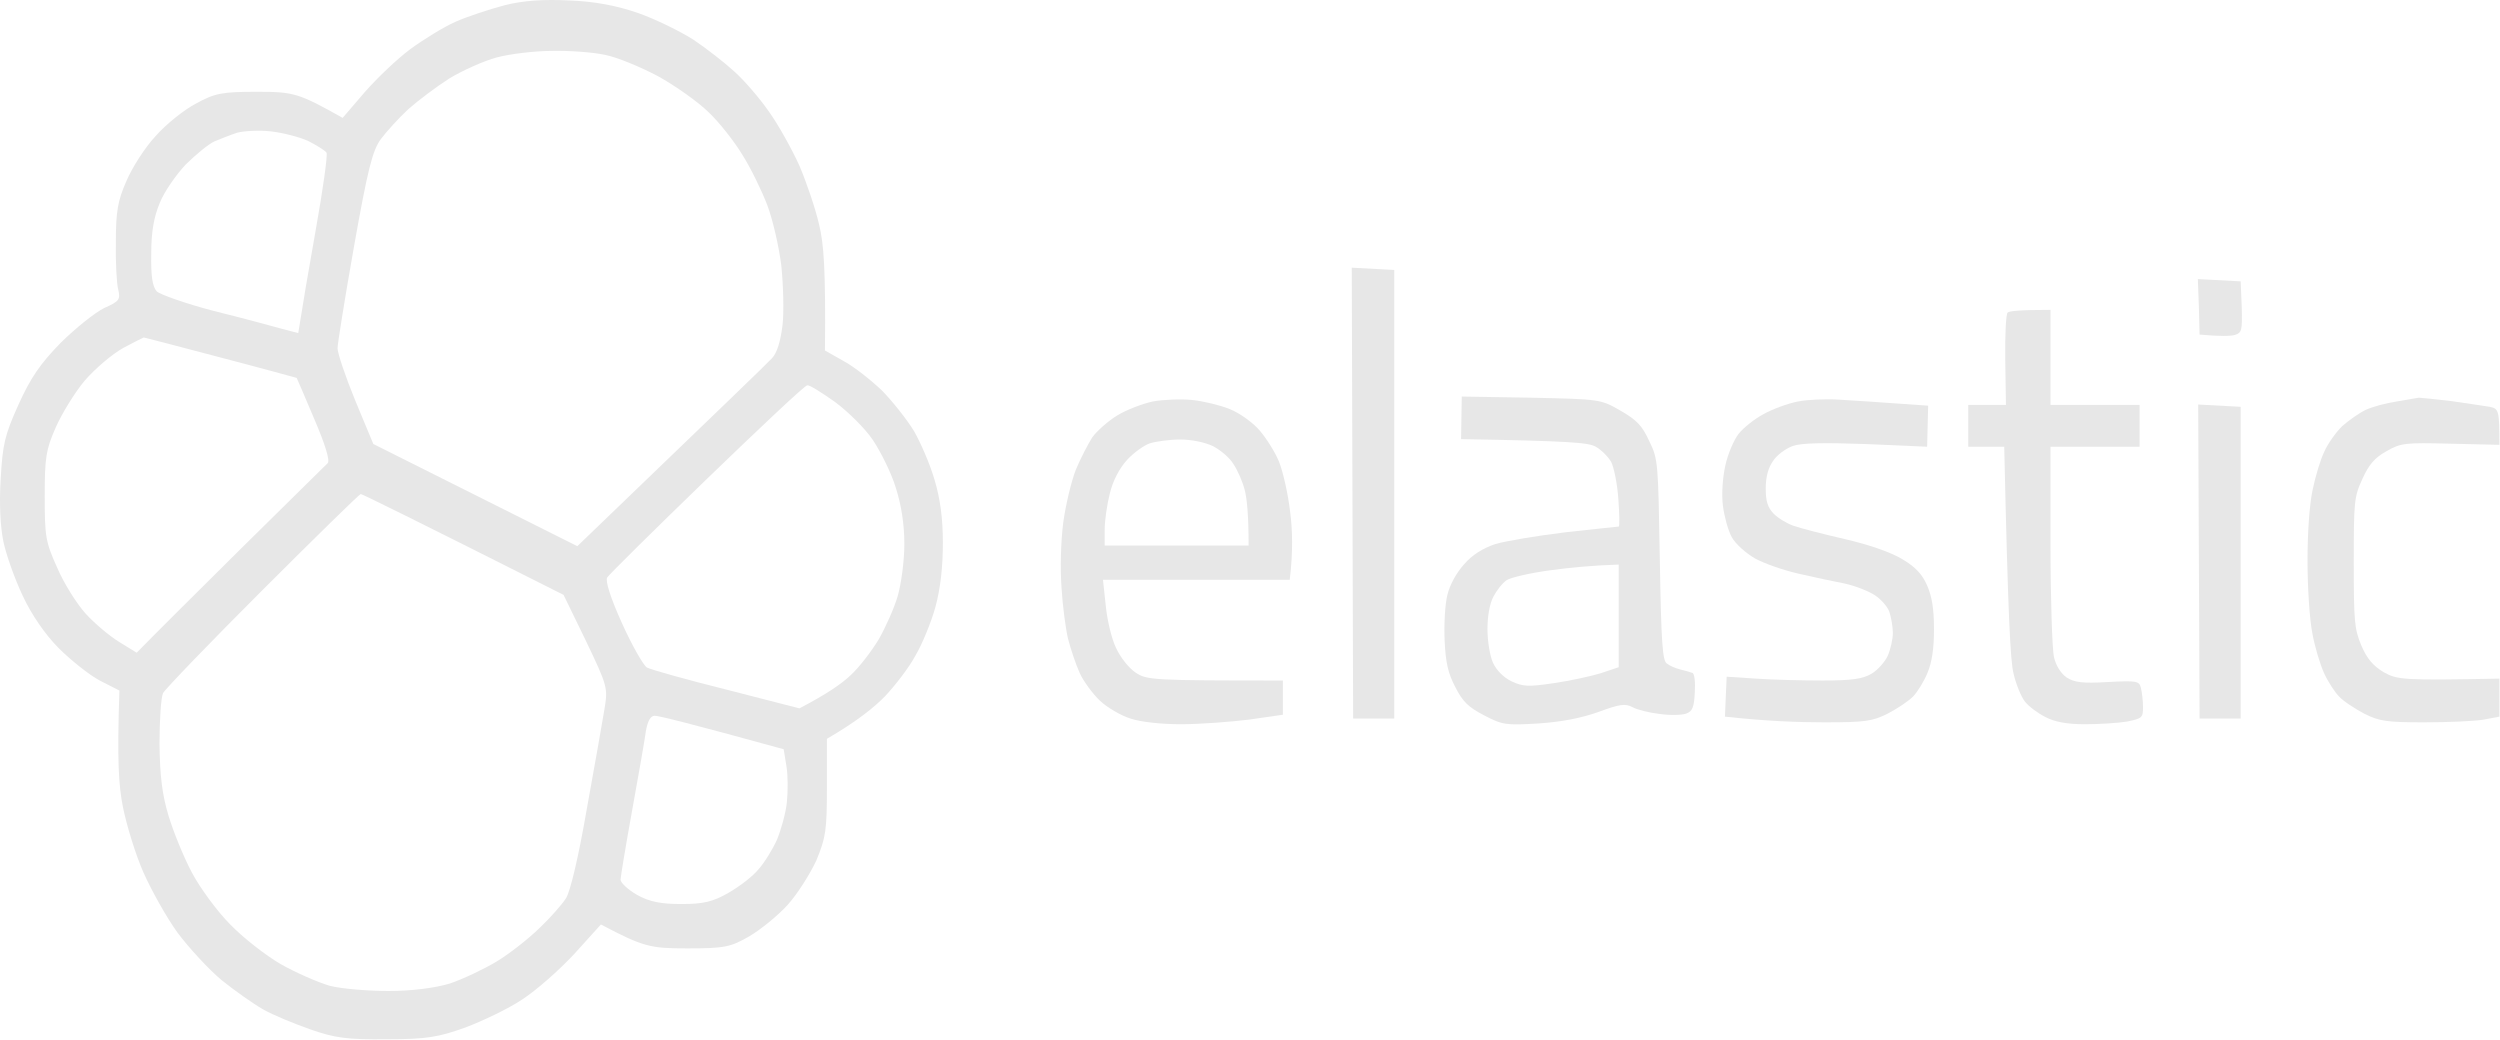
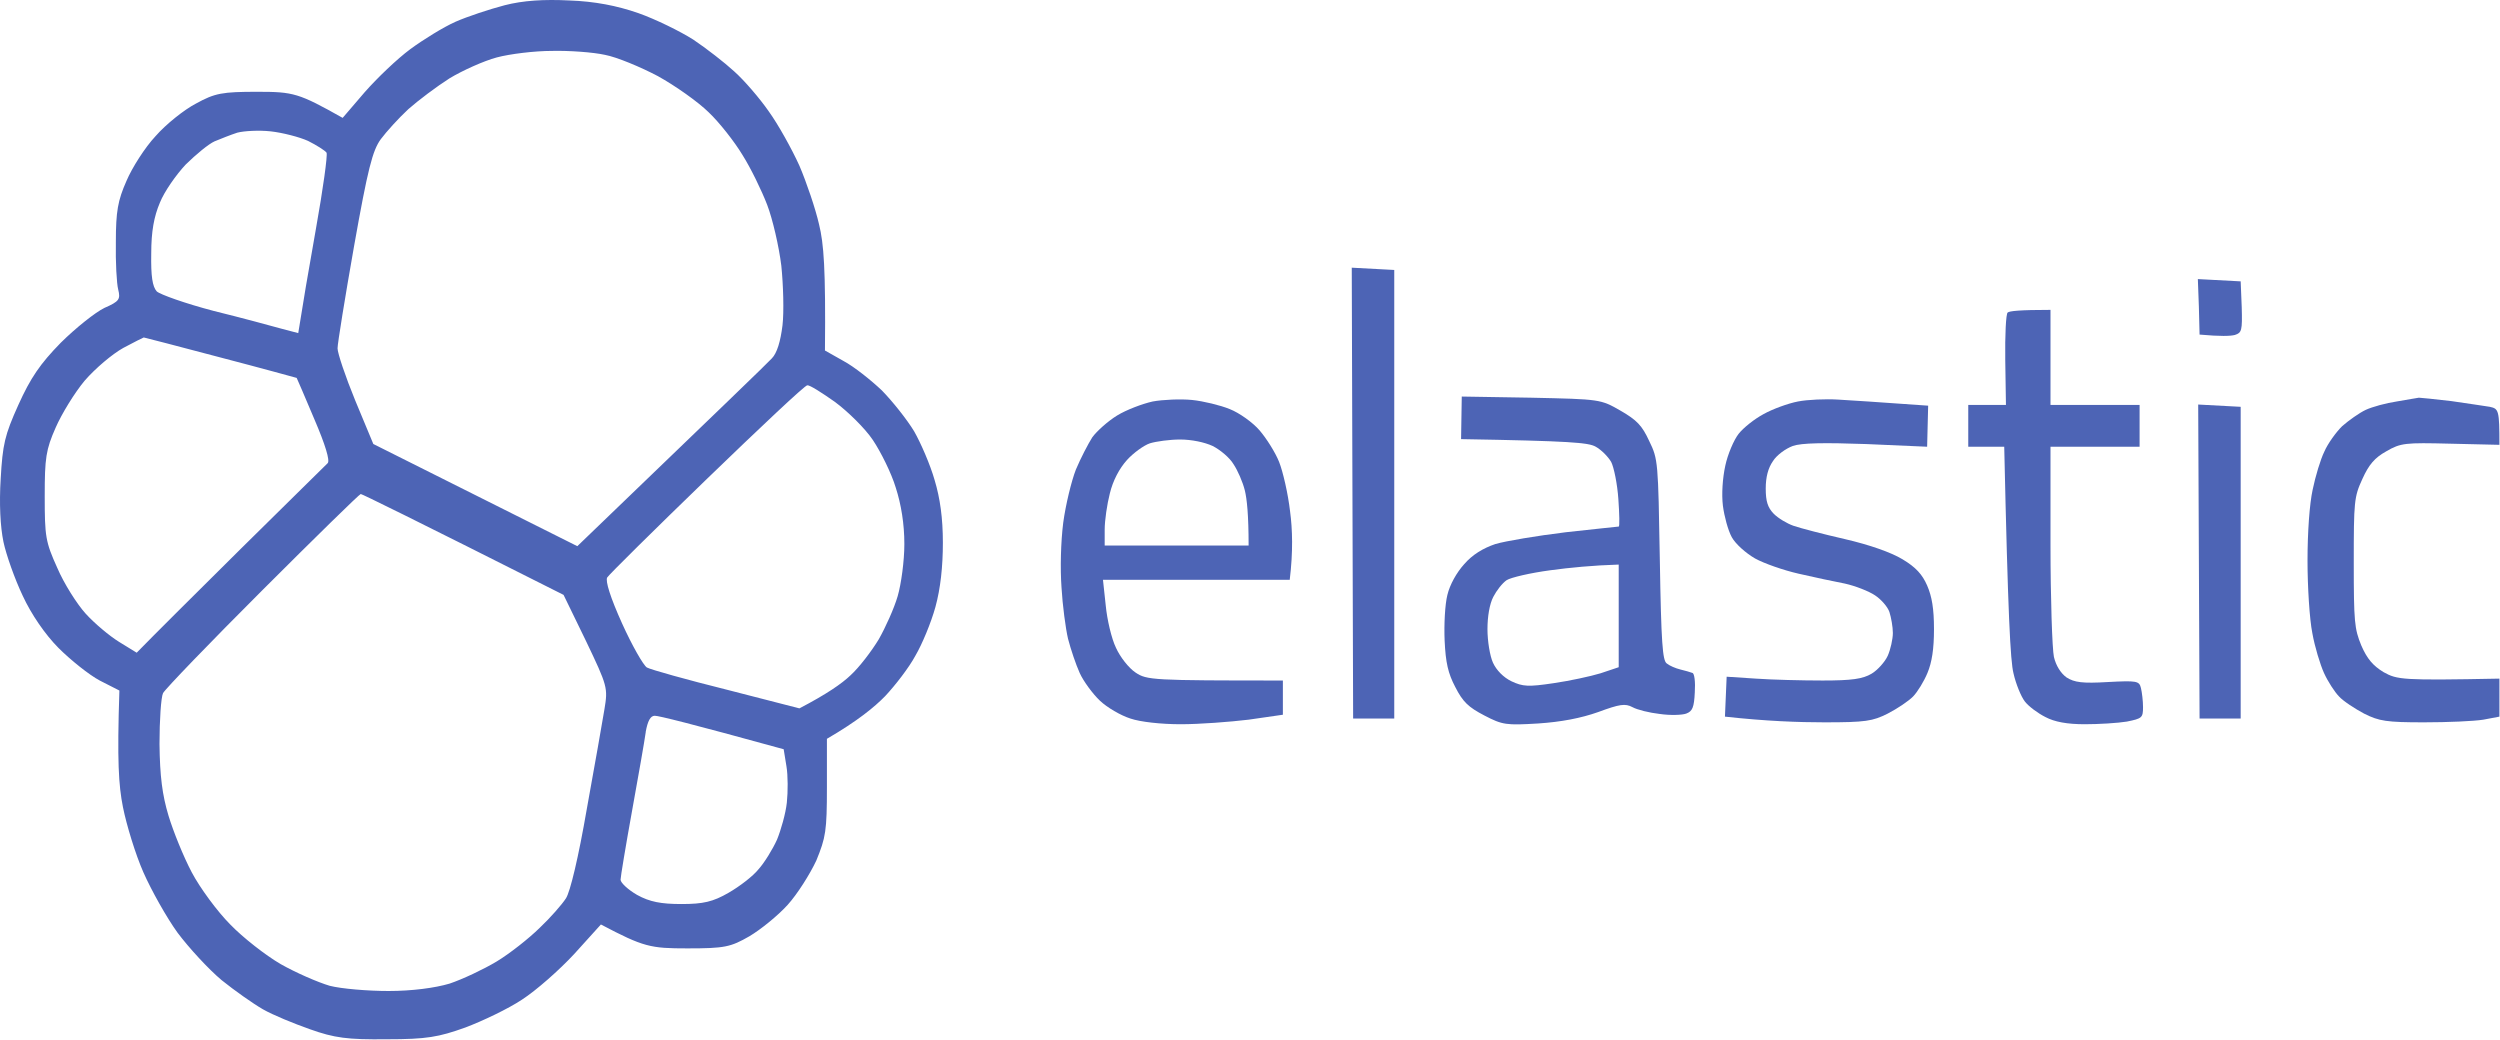
- <svg xmlns="http://www.w3.org/2000/svg" width="1513" height="629" viewBox="0 0 1513 629" fill="none">
-   <path d="M305.387 3.183C316.568 0.289 329.413 -0.502 344.638 0.288C359.862 0.814 373.422 3.446 386.268 7.92C396.735 11.604 411.721 18.973 419.572 23.972C427.422 29.235 438.602 37.919 444.311 43.182C450.258 48.446 459.774 59.498 465.245 67.392C470.955 75.287 479.28 90.287 483.8 100.287C488.082 110.287 493.554 126.339 495.695 135.812C498.549 147.391 499.738 162.392 499.262 212.128L510.443 218.443C516.865 221.864 527.094 230.022 533.755 236.338C540.178 242.917 548.98 253.969 553.262 261.074C557.306 268.179 563.015 281.336 565.632 290.547C568.962 301.599 570.627 313.705 570.627 328.441C570.627 342.915 569.2 356.073 566.108 367.388C563.491 376.862 558.02 390.019 553.976 396.861C550.17 403.966 541.843 414.756 535.658 421.335C529.236 427.914 519.006 436.335 500.451 447.124V476.334C500.451 502.912 499.738 506.859 494.029 520.806C490.222 528.964 482.61 541.069 476.663 547.648C470.716 554.227 460.25 562.648 453.589 566.596C442.171 573.174 438.602 573.964 416.003 573.964C393.642 573.964 389.598 573.174 363.668 559.49L347.492 577.385C338.453 587.121 324.418 599.49 315.854 605.016C307.528 610.543 292.066 617.911 281.599 621.858C265.423 627.648 258.286 628.963 234.022 628.963C210.233 629.226 202.383 628.174 187.634 622.911C177.881 619.49 165.035 614.226 159.088 610.805C153.141 607.385 141.961 599.49 134.111 593.175C126.26 586.596 114.366 573.7 107.467 564.49C100.806 555.28 91.529 538.701 86.772 527.912C82.014 517.123 76.543 499.229 74.402 488.439C71.785 475.282 70.834 460.545 72.261 417.914L60.367 411.861C53.944 408.44 42.763 399.493 35.389 392.125C27.301 383.967 18.975 371.861 13.742 360.546C8.984 350.546 3.75 335.809 2.085 327.915C0.182 318.704 -0.532 304.757 0.419 289.758C1.609 268.968 2.798 263.442 11.124 245.021C18.499 228.706 24.208 220.285 36.816 207.39C45.855 198.443 57.75 188.969 63.221 186.338C72.26 182.39 72.974 181.075 71.547 175.286C70.596 171.602 69.882 158.707 70.119 146.339C70.119 127.918 71.309 121.339 76.542 109.497C79.873 101.602 87.723 89.234 94.146 82.392C100.331 75.287 111.511 66.34 118.648 62.656C130.066 56.34 134.586 55.551 155.758 55.551C177.643 55.551 180.736 56.34 207.379 71.34L220.7 55.814C228.075 47.393 240.445 35.551 248.295 29.762C256.145 23.972 268.515 16.34 275.652 13.182C282.788 10.025 296.348 5.552 305.387 3.183ZM218.322 298.969C217.608 298.969 190.965 325.021 158.851 357.126C126.975 388.967 99.856 417.124 98.666 419.493C97.477 421.861 96.525 435.809 96.525 450.282C96.763 469.755 98.19 481.071 101.996 493.702C104.851 503.175 111.036 518.438 116.032 527.912C121.027 537.385 131.494 551.596 139.344 559.491C146.956 567.386 160.754 578.174 169.793 583.437C179.071 588.7 192.392 594.49 199.529 596.596C206.665 598.438 222.841 599.754 235.211 599.754C249.246 599.754 263.282 597.912 272.083 595.28C279.933 592.649 292.779 586.596 300.629 581.859C308.479 577.122 320.136 567.911 326.559 561.596C332.982 555.543 340.119 547.385 342.497 543.701C345.114 539.752 350.109 518.7 355.105 489.755C359.862 463.702 364.62 436.334 365.81 429.229C367.951 416.335 367.713 415.282 354.629 387.914L341.07 360.02C247.107 312.653 219.036 298.969 218.322 298.969ZM396.259 433.177C393.642 433.177 391.977 436.335 390.787 442.914V443.177C390.074 448.44 386.267 470.018 382.461 491.07C378.655 512.122 375.563 530.805 375.563 532.386C375.563 534.228 380.083 538.439 385.554 541.596C393.166 545.807 400.065 547.122 412.435 547.122C425.518 547.122 431.465 545.806 440.981 540.28C447.403 536.596 455.729 530.281 459.06 526.07C462.628 522.123 467.624 513.965 470.241 508.176C472.619 502.386 475.474 492.386 476.188 485.807C476.901 479.229 476.902 469.229 475.95 463.703L474.284 453.439C416.956 437.65 398.639 433.177 396.259 433.177ZM505.209 243.179C497.36 237.654 489.986 232.917 488.558 233.179C487.131 233.179 460.012 258.706 427.898 289.758C395.783 320.81 368.664 347.652 367.475 349.494C366.286 351.6 369.378 361.599 376.514 377.387C382.461 390.545 389.36 402.651 391.501 403.967C393.881 405.283 415.528 411.335 439.791 417.387L483.8 428.703C500.452 420.019 509.491 413.703 514.725 408.703C519.958 403.966 527.571 393.966 531.853 386.861C535.897 379.756 541.13 368.178 543.271 360.809C545.412 353.441 547.315 339.493 547.315 329.23C547.315 317.125 545.412 305.283 542.081 295.02C539.464 286.336 533.042 273.442 528.284 266.337C523.527 259.232 513.059 248.969 505.209 243.179ZM87.009 204.233C86.764 204.237 81.058 207.13 74.64 210.549C67.979 214.233 57.749 222.917 51.326 230.285C45.142 237.653 37.292 250.548 33.724 258.706C27.777 272.127 27.063 277.126 27.063 300.284C27.063 324.757 27.539 327.916 34.675 343.705C38.719 353.178 46.57 365.546 51.803 371.336C57.036 377.125 66.076 384.756 72.023 388.44L82.728 395.019C92.957 384.493 118.411 359.23 146.005 331.862C173.6 304.757 197.15 281.337 198.339 280.284C199.766 278.705 196.912 269.231 190.251 253.706C184.542 240.285 179.784 228.969 179.546 228.706C179.457 228.681 158.559 222.903 133.397 216.338C108.419 209.759 87.485 204.233 87.009 204.233ZM366.048 33.182C358.912 31.604 344.4 30.551 333.933 30.814C323.466 30.814 308.479 32.656 300.629 34.761C292.779 36.867 279.933 42.657 272.083 47.393C264.233 52.393 253.053 60.814 247.106 66.077C241.159 71.603 233.784 79.761 230.453 84.235C225.458 91.077 222.603 102.13 214.278 148.97C208.807 180.021 204.287 207.915 204.286 210.811C204.286 213.706 209.044 227.917 214.991 242.39L225.934 268.706L349.396 330.547C436.937 246.337 464.532 219.759 467.149 216.864C470.241 213.706 472.382 206.601 473.572 196.865C474.523 188.707 474.047 172.391 472.858 160.812C471.43 149.234 467.625 132.655 464.294 123.97C460.964 115.286 454.302 101.602 449.307 93.708C444.549 85.813 435.272 73.971 428.849 67.919C422.426 61.603 408.629 51.866 398.162 46.077C387.696 40.551 373.185 34.498 366.048 33.182ZM163.846 79.498C156.71 78.708 147.67 79.234 143.626 80.287C139.582 81.603 133.635 83.972 129.828 85.551C126.26 87.13 118.648 93.445 112.463 99.498C106.516 105.814 99.38 116.076 96.763 122.655C93.195 131.076 91.53 140.023 91.53 153.444C91.292 167.128 92.243 173.444 94.86 176.339C96.763 178.181 112.225 183.707 129.353 188.18C146.48 192.391 164.798 197.391 170.507 198.97L180.498 201.601C182.877 186.338 186.921 162.391 191.202 138.444C195.484 114.497 198.339 93.971 197.625 92.392C196.673 91.076 191.678 87.918 186.445 85.287C181.211 82.919 170.982 80.287 163.846 79.498Z" fill="#E7E7E7" />
-   <path d="M1331.18 434.856L1330.35 244.823L1356.06 246.203V434.856H1331.18Z" fill="#E7E7E7" />
-   <path d="M1431.76 248.044C1435.7 246.203 1444.21 243.903 1450.43 242.982C1456.65 241.832 1462.87 240.912 1463.91 240.682C1464.95 240.682 1473.86 241.602 1483.61 242.752C1493.36 244.133 1503.73 245.743 1506.84 246.203C1512.23 247.354 1512.65 248.274 1512.65 269.21L1482.99 268.519C1455.61 267.829 1452.92 268.059 1444.21 273.121C1437.16 277.032 1433.63 281.173 1429.69 289.915C1424.71 300.728 1424.5 303.489 1424.5 340.529C1424.5 376.419 1424.92 380.56 1429.07 390.683C1432.59 398.736 1436.12 402.877 1442.55 406.788C1450.84 411.389 1453.75 411.849 1512.65 410.699V433.705L1502.9 435.546C1497.3 436.466 1481.33 437.156 1467.02 437.156C1444.41 437.156 1439.85 436.466 1430.73 431.865C1425.13 428.874 1418.07 424.273 1415.59 421.512C1412.89 418.751 1408.74 412.309 1406.46 407.248C1404.18 402.186 1400.86 391.373 1399.41 383.091C1397.75 374.809 1396.51 355.253 1396.51 339.379C1396.51 321.894 1397.75 304.87 1399.62 296.357C1401.28 288.305 1404.39 277.952 1406.67 273.351C1408.74 268.519 1413.72 261.618 1417.45 257.936C1421.39 254.486 1427.82 249.884 1431.76 248.044Z" fill="#E7E7E7" />
-   <path d="M1067.37 250.574C1072.76 247.584 1082.1 244.133 1088.11 242.982C1093.92 241.832 1104.91 241.372 1112.38 241.832C1119.84 242.292 1135.19 243.212 1166.92 245.513L1166.3 270.36L1129.59 268.749C1103.87 267.829 1090.19 268.059 1085 269.9C1080.65 271.51 1075.25 275.421 1072.97 279.102C1070.07 283.243 1068.62 288.765 1068.62 295.667C1068.62 303.489 1069.86 307.17 1073.39 310.851C1076.08 313.612 1081.48 316.833 1085.42 318.213C1089.36 319.594 1103.46 323.275 1116.52 326.265C1131.46 329.716 1144.52 334.318 1151.37 338.459C1159.46 343.29 1163.4 347.661 1166.3 354.333C1169.2 361.005 1170.45 368.367 1170.45 380.791C1170.45 392.754 1169.2 400.806 1166.51 407.248C1164.43 412.309 1160.49 418.751 1157.8 421.512C1155.1 424.273 1148.26 428.874 1142.45 431.865C1133.32 436.466 1128.97 437.156 1104.08 437.156C1088.73 437.156 1068.82 436.466 1043.94 433.705L1044.97 409.548L1062.6 410.699C1072.35 411.389 1090.6 411.849 1103.04 411.849C1120.67 411.849 1127.31 410.929 1132.7 407.708C1136.23 405.637 1140.79 400.576 1142.45 396.895C1144.11 393.214 1145.56 386.772 1145.56 383.091C1145.56 379.41 1144.52 373.659 1143.49 370.438C1142.45 367.217 1138.3 362.615 1134.78 360.315C1131.04 357.784 1122.75 354.563 1116.52 353.183C1110.3 352.033 1097.65 349.272 1088.53 347.201C1079.4 345.131 1067.58 340.989 1062.19 337.999C1056.59 334.778 1050.37 329.256 1048.08 325.115C1045.8 320.974 1043.52 312.462 1042.69 306.02C1041.86 299.118 1042.49 289.455 1044.14 281.863C1045.6 274.961 1049.33 266.219 1052.23 262.538C1055.14 258.857 1061.77 253.565 1067.37 250.574Z" fill="#E7E7E7" />
-   <path fill-rule="evenodd" clip-rule="evenodd" d="M884.659 239.992L926.552 240.682C968.446 241.602 968.653 241.602 980.682 248.504C990.637 254.256 993.748 257.477 998.103 266.909C1003.5 277.952 1003.5 279.333 1004.53 338.919C1005.36 389.303 1006.19 399.656 1008.68 401.496C1010.34 402.877 1014.07 404.487 1016.98 405.178C1019.88 405.868 1022.99 406.788 1024.23 407.248C1025.48 407.478 1026.1 412.77 1025.69 418.981C1025.27 428.184 1024.23 430.485 1020.5 431.865C1018.01 432.785 1010.75 433.015 1004.53 432.095C998.31 431.405 990.844 429.564 987.941 427.954C983.585 425.653 980.267 426.113 967.201 430.945C956.832 434.626 944.803 436.926 930.907 437.847C911.62 438.997 909.338 438.767 898.347 433.015C888.599 427.954 885.281 424.733 880.718 415.76C876.363 407.478 874.911 401.036 874.289 387.693C873.874 378.03 874.496 365.837 875.948 360.085C877.4 353.873 881.548 346.511 886.11 341.45C891.088 335.698 897.517 331.787 904.983 329.256C911.205 327.416 930.493 324.195 947.499 322.124C964.713 320.284 979.023 318.674 979.645 318.674C980.267 318.674 980.06 311.081 979.437 302.109C978.815 292.906 976.741 282.784 975.082 279.563C973.216 276.342 969.068 272.201 965.749 270.36C961.394 267.829 950.402 266.909 884.244 265.759L884.659 239.992ZM911.827 351.113C909.131 352.953 905.605 357.554 903.739 361.235C901.458 365.607 900.213 373.199 900.213 380.791C900.213 387.923 901.665 396.895 903.531 401.036C905.605 405.638 909.961 410.009 914.731 412.309C921.575 415.53 924.893 415.76 940.24 413.46C949.78 412.079 962.639 409.319 968.653 407.478L979.645 403.797V341.68C964.298 342.14 949.988 343.52 938.166 345.131C926.137 346.741 914.316 349.502 911.827 351.113Z" fill="#E7E7E7" />
-   <path fill-rule="evenodd" clip-rule="evenodd" d="M721.44 242.062C728.284 242.752 738.653 245.283 744.253 247.584C750.06 249.884 758.148 255.636 762.296 260.467C766.444 265.299 771.836 273.811 774.118 279.563C776.399 285.314 779.51 298.658 780.754 309.471C782.206 320.284 782.621 333.858 780.547 350.882H667.517L669.177 366.297C670.006 375.039 672.702 386.542 675.398 392.064C677.887 397.585 683.072 404.257 687.22 407.018C694.064 411.619 697.382 411.849 776.399 411.849V432.555L755.66 435.546C744.253 436.926 725.795 438.307 714.596 438.307C702.774 438.307 690.123 436.926 684.109 434.856C678.302 433.015 670.006 428.184 665.651 424.043C661.296 419.902 655.696 412.309 653.415 407.248C651.133 402.187 648.022 392.984 646.363 386.542C644.912 380.331 643.045 366.297 642.423 355.484C641.593 343.981 642.008 327.876 643.46 316.373C644.912 305.56 648.437 291.066 651.133 284.164C654.037 277.262 658.6 268.52 661.088 264.609C663.784 260.928 670.421 254.946 676.021 251.495C681.62 248.044 691.368 244.363 697.589 242.983C703.811 241.832 714.596 241.372 721.44 242.062ZM682.035 278.412C677.472 283.474 673.532 290.836 671.665 298.658C670.006 305.1 668.554 314.993 668.554 320.514V330.177H755.66C755.66 311.542 754.623 301.879 753.378 296.817C752.134 291.756 749.023 284.624 746.534 280.943C744.253 277.032 738.446 272.201 733.883 269.9C728.906 267.599 721.025 265.989 714.181 265.989C707.959 265.989 699.663 267.139 695.93 268.29C692.405 269.44 685.975 274.041 682.035 278.412Z" fill="#E7E7E7" />
-   <path d="M1213.58 217.906C1213.38 202.951 1214 189.838 1215.04 189.148C1216.07 188.227 1222.3 187.537 1240.96 187.537V245.053H1294.88V270.36H1240.96V329.716C1240.96 362.155 1242 392.754 1243.03 397.585C1244.28 402.877 1247.18 407.478 1250.71 410.009C1255.48 413 1260.25 413.69 1275.6 412.77C1293.22 411.849 1294.68 412.079 1295.71 416.451C1296.33 418.981 1296.96 424.273 1296.96 427.954C1296.96 434.395 1296.33 434.856 1287.21 436.696C1281.61 437.616 1270.2 438.307 1261.7 438.307C1251.12 438.307 1243.45 436.926 1237.85 433.935C1233.29 431.635 1227.69 427.494 1225.41 424.503C1223.12 421.512 1220.01 413.92 1218.56 407.478C1216.7 400.116 1215.24 372.738 1212.96 270.36H1191.19V245.053H1214L1213.58 217.906Z" fill="#E7E7E7" />
-   <path d="M1331.18 202.491L1330.76 185.697L1330.14 168.902L1356.06 170.282L1356.69 185.927C1357.1 200.191 1356.69 201.341 1352.54 202.721C1349.84 203.412 1344.04 203.642 1331.18 202.491Z" fill="#E7E7E7" />
-   <path d="M818.915 434.856L818.085 162L843.802 163.38V434.856H818.915Z" fill="#E7E7E7" />
+ <svg xmlns="http://www.w3.org/2000/svg" width="1513" height="629" viewBox="0 0 1513 629" fill="currentColor">
+   <path d="M305.387 3.183C316.568 0.289 329.413 -0.502 344.638 0.288C359.862 0.814 373.422 3.446 386.268 7.92C396.735 11.604 411.721 18.973 419.572 23.972C427.422 29.235 438.602 37.919 444.311 43.182C450.258 48.446 459.774 59.498 465.245 67.392C470.955 75.287 479.28 90.287 483.8 100.287C488.082 110.287 493.554 126.339 495.695 135.812C498.549 147.391 499.738 162.392 499.262 212.128L510.443 218.443C516.865 221.864 527.094 230.022 533.755 236.338C540.178 242.917 548.98 253.969 553.262 261.074C557.306 268.179 563.015 281.336 565.632 290.547C568.962 301.599 570.627 313.705 570.627 328.441C570.627 342.915 569.2 356.073 566.108 367.388C563.491 376.862 558.02 390.019 553.976 396.861C550.17 403.966 541.843 414.756 535.658 421.335C529.236 427.914 519.006 436.335 500.451 447.124V476.334C500.451 502.912 499.738 506.859 494.029 520.806C490.222 528.964 482.61 541.069 476.663 547.648C470.716 554.227 460.25 562.648 453.589 566.596C442.171 573.174 438.602 573.964 416.003 573.964C393.642 573.964 389.598 573.174 363.668 559.49L347.492 577.385C338.453 587.121 324.418 599.49 315.854 605.016C307.528 610.543 292.066 617.911 281.599 621.858C265.423 627.648 258.286 628.963 234.022 628.963C210.233 629.226 202.383 628.174 187.634 622.911C177.881 619.49 165.035 614.226 159.088 610.805C153.141 607.385 141.961 599.49 134.111 593.175C126.26 586.596 114.366 573.7 107.467 564.49C100.806 555.28 91.529 538.701 86.772 527.912C82.014 517.123 76.543 499.229 74.402 488.439C71.785 475.282 70.834 460.545 72.261 417.914L60.367 411.861C53.944 408.44 42.763 399.493 35.389 392.125C27.301 383.967 18.975 371.861 13.742 360.546C8.984 350.546 3.75 335.809 2.085 327.915C0.182 318.704 -0.532 304.757 0.419 289.758C1.609 268.968 2.798 263.442 11.124 245.021C18.499 228.706 24.208 220.285 36.816 207.39C45.855 198.443 57.75 188.969 63.221 186.338C72.26 182.39 72.974 181.075 71.547 175.286C70.596 171.602 69.882 158.707 70.119 146.339C70.119 127.918 71.309 121.339 76.542 109.497C79.873 101.602 87.723 89.234 94.146 82.392C100.331 75.287 111.511 66.34 118.648 62.656C130.066 56.34 134.586 55.551 155.758 55.551C177.643 55.551 180.736 56.34 207.379 71.34L220.7 55.814C228.075 47.393 240.445 35.551 248.295 29.762C256.145 23.972 268.515 16.34 275.652 13.182C282.788 10.025 296.348 5.552 305.387 3.183ZM218.322 298.969C217.608 298.969 190.965 325.021 158.851 357.126C126.975 388.967 99.856 417.124 98.666 419.493C97.477 421.861 96.525 435.809 96.525 450.282C96.763 469.755 98.19 481.071 101.996 493.702C104.851 503.175 111.036 518.438 116.032 527.912C121.027 537.385 131.494 551.596 139.344 559.491C146.956 567.386 160.754 578.174 169.793 583.437C179.071 588.7 192.392 594.49 199.529 596.596C206.665 598.438 222.841 599.754 235.211 599.754C249.246 599.754 263.282 597.912 272.083 595.28C279.933 592.649 292.779 586.596 300.629 581.859C308.479 577.122 320.136 567.911 326.559 561.596C332.982 555.543 340.119 547.385 342.497 543.701C345.114 539.752 350.109 518.7 355.105 489.755C359.862 463.702 364.62 436.334 365.81 429.229C367.951 416.335 367.713 415.282 354.629 387.914L341.07 360.02C247.107 312.653 219.036 298.969 218.322 298.969ZM396.259 433.177C393.642 433.177 391.977 436.335 390.787 442.914V443.177C390.074 448.44 386.267 470.018 382.461 491.07C378.655 512.122 375.563 530.805 375.563 532.386C375.563 534.228 380.083 538.439 385.554 541.596C393.166 545.807 400.065 547.122 412.435 547.122C425.518 547.122 431.465 545.806 440.981 540.28C447.403 536.596 455.729 530.281 459.06 526.07C462.628 522.123 467.624 513.965 470.241 508.176C472.619 502.386 475.474 492.386 476.188 485.807C476.901 479.229 476.902 469.229 475.95 463.703L474.284 453.439C416.956 437.65 398.639 433.177 396.259 433.177ZM505.209 243.179C497.36 237.654 489.986 232.917 488.558 233.179C487.131 233.179 460.012 258.706 427.898 289.758C395.783 320.81 368.664 347.652 367.475 349.494C366.286 351.6 369.378 361.599 376.514 377.387C382.461 390.545 389.36 402.651 391.501 403.967C393.881 405.283 415.528 411.335 439.791 417.387L483.8 428.703C500.452 420.019 509.491 413.703 514.725 408.703C519.958 403.966 527.571 393.966 531.853 386.861C535.897 379.756 541.13 368.178 543.271 360.809C545.412 353.441 547.315 339.493 547.315 329.23C547.315 317.125 545.412 305.283 542.081 295.02C539.464 286.336 533.042 273.442 528.284 266.337C523.527 259.232 513.059 248.969 505.209 243.179ZM87.009 204.233C86.764 204.237 81.058 207.13 74.64 210.549C67.979 214.233 57.749 222.917 51.326 230.285C45.142 237.653 37.292 250.548 33.724 258.706C27.777 272.127 27.063 277.126 27.063 300.284C27.063 324.757 27.539 327.916 34.675 343.705C38.719 353.178 46.57 365.546 51.803 371.336C57.036 377.125 66.076 384.756 72.023 388.44L82.728 395.019C92.957 384.493 118.411 359.23 146.005 331.862C173.6 304.757 197.15 281.337 198.339 280.284C199.766 278.705 196.912 269.231 190.251 253.706C184.542 240.285 179.784 228.969 179.546 228.706C179.457 228.681 158.559 222.903 133.397 216.338C108.419 209.759 87.485 204.233 87.009 204.233ZM366.048 33.182C358.912 31.604 344.4 30.551 333.933 30.814C323.466 30.814 308.479 32.656 300.629 34.761C292.779 36.867 279.933 42.657 272.083 47.393C264.233 52.393 253.053 60.814 247.106 66.077C241.159 71.603 233.784 79.761 230.453 84.235C225.458 91.077 222.603 102.13 214.278 148.97C208.807 180.021 204.287 207.915 204.286 210.811C204.286 213.706 209.044 227.917 214.991 242.39L225.934 268.706L349.396 330.547C436.937 246.337 464.532 219.759 467.149 216.864C470.241 213.706 472.382 206.601 473.572 196.865C474.523 188.707 474.047 172.391 472.858 160.812C471.43 149.234 467.625 132.655 464.294 123.97C460.964 115.286 454.302 101.602 449.307 93.708C444.549 85.813 435.272 73.971 428.849 67.919C422.426 61.603 408.629 51.866 398.162 46.077C387.696 40.551 373.185 34.498 366.048 33.182ZM163.846 79.498C156.71 78.708 147.67 79.234 143.626 80.287C139.582 81.603 133.635 83.972 129.828 85.551C126.26 87.13 118.648 93.445 112.463 99.498C106.516 105.814 99.38 116.076 96.763 122.655C93.195 131.076 91.53 140.023 91.53 153.444C91.292 167.128 92.243 173.444 94.86 176.339C96.763 178.181 112.225 183.707 129.353 188.18C146.48 192.391 164.798 197.391 170.507 198.97L180.498 201.601C182.877 186.338 186.921 162.391 191.202 138.444C195.484 114.497 198.339 93.971 197.625 92.392C196.673 91.076 191.678 87.918 186.445 85.287C181.211 82.919 170.982 80.287 163.846 79.498Z" fill="#4d64b5" />
+   <path d="M1331.18 434.856L1330.35 244.823L1356.06 246.203V434.856H1331.18Z" fill="#4d64b5" />
+   <path d="M1431.76 248.044C1435.7 246.203 1444.21 243.903 1450.43 242.982C1456.65 241.832 1462.87 240.912 1463.91 240.682C1464.95 240.682 1473.86 241.602 1483.61 242.752C1493.36 244.133 1503.73 245.743 1506.84 246.203C1512.23 247.354 1512.65 248.274 1512.65 269.21L1482.99 268.519C1455.61 267.829 1452.92 268.059 1444.21 273.121C1437.16 277.032 1433.63 281.173 1429.69 289.915C1424.71 300.728 1424.5 303.489 1424.5 340.529C1424.5 376.419 1424.92 380.56 1429.07 390.683C1432.59 398.736 1436.12 402.877 1442.55 406.788C1450.84 411.389 1453.75 411.849 1512.65 410.699V433.705L1502.9 435.546C1497.3 436.466 1481.33 437.156 1467.02 437.156C1444.41 437.156 1439.85 436.466 1430.73 431.865C1425.13 428.874 1418.07 424.273 1415.59 421.512C1412.89 418.751 1408.74 412.309 1406.46 407.248C1404.18 402.186 1400.86 391.373 1399.41 383.091C1397.75 374.809 1396.51 355.253 1396.51 339.379C1396.51 321.894 1397.75 304.87 1399.62 296.357C1401.28 288.305 1404.39 277.952 1406.67 273.351C1408.74 268.519 1413.72 261.618 1417.45 257.936C1421.39 254.486 1427.82 249.884 1431.76 248.044Z" fill="#4d64b5" />
+   <path d="M1067.37 250.574C1072.76 247.584 1082.1 244.133 1088.11 242.982C1093.92 241.832 1104.91 241.372 1112.38 241.832C1119.84 242.292 1135.19 243.212 1166.92 245.513L1166.3 270.36L1129.59 268.749C1103.87 267.829 1090.19 268.059 1085 269.9C1080.65 271.51 1075.25 275.421 1072.97 279.102C1070.07 283.243 1068.62 288.765 1068.62 295.667C1068.62 303.489 1069.86 307.17 1073.39 310.851C1076.08 313.612 1081.48 316.833 1085.42 318.213C1089.36 319.594 1103.46 323.275 1116.52 326.265C1131.46 329.716 1144.52 334.318 1151.37 338.459C1159.46 343.29 1163.4 347.661 1166.3 354.333C1169.2 361.005 1170.45 368.367 1170.45 380.791C1170.45 392.754 1169.2 400.806 1166.51 407.248C1164.43 412.309 1160.49 418.751 1157.8 421.512C1155.1 424.273 1148.26 428.874 1142.45 431.865C1133.32 436.466 1128.97 437.156 1104.08 437.156C1088.73 437.156 1068.82 436.466 1043.94 433.705L1044.97 409.548L1062.6 410.699C1072.35 411.389 1090.6 411.849 1103.04 411.849C1120.67 411.849 1127.31 410.929 1132.7 407.708C1136.23 405.637 1140.79 400.576 1142.45 396.895C1144.11 393.214 1145.56 386.772 1145.56 383.091C1145.56 379.41 1144.52 373.659 1143.49 370.438C1142.45 367.217 1138.3 362.615 1134.78 360.315C1131.04 357.784 1122.75 354.563 1116.52 353.183C1110.3 352.033 1097.65 349.272 1088.53 347.201C1079.4 345.131 1067.58 340.989 1062.19 337.999C1056.59 334.778 1050.37 329.256 1048.08 325.115C1045.8 320.974 1043.52 312.462 1042.69 306.02C1041.86 299.118 1042.49 289.455 1044.14 281.863C1045.6 274.961 1049.33 266.219 1052.23 262.538C1055.14 258.857 1061.77 253.565 1067.37 250.574Z" fill="#4d64b5" />
+   <path fill-rule="evenodd" clip-rule="evenodd" d="M884.659 239.992L926.552 240.682C968.446 241.602 968.653 241.602 980.682 248.504C990.637 254.256 993.748 257.477 998.103 266.909C1003.5 277.952 1003.5 279.333 1004.53 338.919C1005.36 389.303 1006.19 399.656 1008.68 401.496C1010.34 402.877 1014.07 404.487 1016.98 405.178C1019.88 405.868 1022.99 406.788 1024.23 407.248C1025.48 407.478 1026.1 412.77 1025.69 418.981C1025.27 428.184 1024.23 430.485 1020.5 431.865C1018.01 432.785 1010.75 433.015 1004.53 432.095C998.31 431.405 990.844 429.564 987.941 427.954C983.585 425.653 980.267 426.113 967.201 430.945C956.832 434.626 944.803 436.926 930.907 437.847C911.62 438.997 909.338 438.767 898.347 433.015C888.599 427.954 885.281 424.733 880.718 415.76C876.363 407.478 874.911 401.036 874.289 387.693C873.874 378.03 874.496 365.837 875.948 360.085C877.4 353.873 881.548 346.511 886.11 341.45C891.088 335.698 897.517 331.787 904.983 329.256C911.205 327.416 930.493 324.195 947.499 322.124C964.713 320.284 979.023 318.674 979.645 318.674C980.267 318.674 980.06 311.081 979.437 302.109C978.815 292.906 976.741 282.784 975.082 279.563C973.216 276.342 969.068 272.201 965.749 270.36C961.394 267.829 950.402 266.909 884.244 265.759L884.659 239.992ZM911.827 351.113C909.131 352.953 905.605 357.554 903.739 361.235C901.458 365.607 900.213 373.199 900.213 380.791C900.213 387.923 901.665 396.895 903.531 401.036C905.605 405.638 909.961 410.009 914.731 412.309C921.575 415.53 924.893 415.76 940.24 413.46C949.78 412.079 962.639 409.319 968.653 407.478L979.645 403.797V341.68C964.298 342.14 949.988 343.52 938.166 345.131C926.137 346.741 914.316 349.502 911.827 351.113Z" fill="#4d64b5" />
+   <path fill-rule="evenodd" clip-rule="evenodd" d="M721.44 242.062C728.284 242.752 738.653 245.283 744.253 247.584C750.06 249.884 758.148 255.636 762.296 260.467C766.444 265.299 771.836 273.811 774.118 279.563C776.399 285.314 779.51 298.658 780.754 309.471C782.206 320.284 782.621 333.858 780.547 350.882H667.517L669.177 366.297C670.006 375.039 672.702 386.542 675.398 392.064C677.887 397.585 683.072 404.257 687.22 407.018C694.064 411.619 697.382 411.849 776.399 411.849V432.555L755.66 435.546C744.253 436.926 725.795 438.307 714.596 438.307C702.774 438.307 690.123 436.926 684.109 434.856C678.302 433.015 670.006 428.184 665.651 424.043C661.296 419.902 655.696 412.309 653.415 407.248C651.133 402.187 648.022 392.984 646.363 386.542C644.912 380.331 643.045 366.297 642.423 355.484C641.593 343.981 642.008 327.876 643.46 316.373C644.912 305.56 648.437 291.066 651.133 284.164C654.037 277.262 658.6 268.52 661.088 264.609C663.784 260.928 670.421 254.946 676.021 251.495C681.62 248.044 691.368 244.363 697.589 242.983C703.811 241.832 714.596 241.372 721.44 242.062ZM682.035 278.412C677.472 283.474 673.532 290.836 671.665 298.658C670.006 305.1 668.554 314.993 668.554 320.514V330.177H755.66C755.66 311.542 754.623 301.879 753.378 296.817C752.134 291.756 749.023 284.624 746.534 280.943C744.253 277.032 738.446 272.201 733.883 269.9C728.906 267.599 721.025 265.989 714.181 265.989C707.959 265.989 699.663 267.139 695.93 268.29C692.405 269.44 685.975 274.041 682.035 278.412Z" fill="#4d64b5" />
+   <path d="M1213.58 217.906C1213.38 202.951 1214 189.838 1215.04 189.148C1216.07 188.227 1222.3 187.537 1240.96 187.537V245.053H1294.88V270.36H1240.96V329.716C1240.96 362.155 1242 392.754 1243.03 397.585C1244.28 402.877 1247.18 407.478 1250.71 410.009C1255.48 413 1260.25 413.69 1275.6 412.77C1293.22 411.849 1294.68 412.079 1295.71 416.451C1296.33 418.981 1296.96 424.273 1296.96 427.954C1296.96 434.395 1296.33 434.856 1287.21 436.696C1281.61 437.616 1270.2 438.307 1261.7 438.307C1251.12 438.307 1243.45 436.926 1237.85 433.935C1233.29 431.635 1227.69 427.494 1225.41 424.503C1223.12 421.512 1220.01 413.92 1218.56 407.478C1216.7 400.116 1215.24 372.738 1212.96 270.36H1191.19V245.053H1214L1213.58 217.906Z" fill="#4d64b5" />
+   <path d="M1331.18 202.491L1330.76 185.697L1330.14 168.902L1356.06 170.282L1356.69 185.927C1357.1 200.191 1356.69 201.341 1352.54 202.721C1349.84 203.412 1344.04 203.642 1331.18 202.491Z" fill="#4d64b5" />
+   <path d="M818.915 434.856L818.085 162L843.802 163.38V434.856H818.915Z" fill="#4d64b5" />
</svg>
